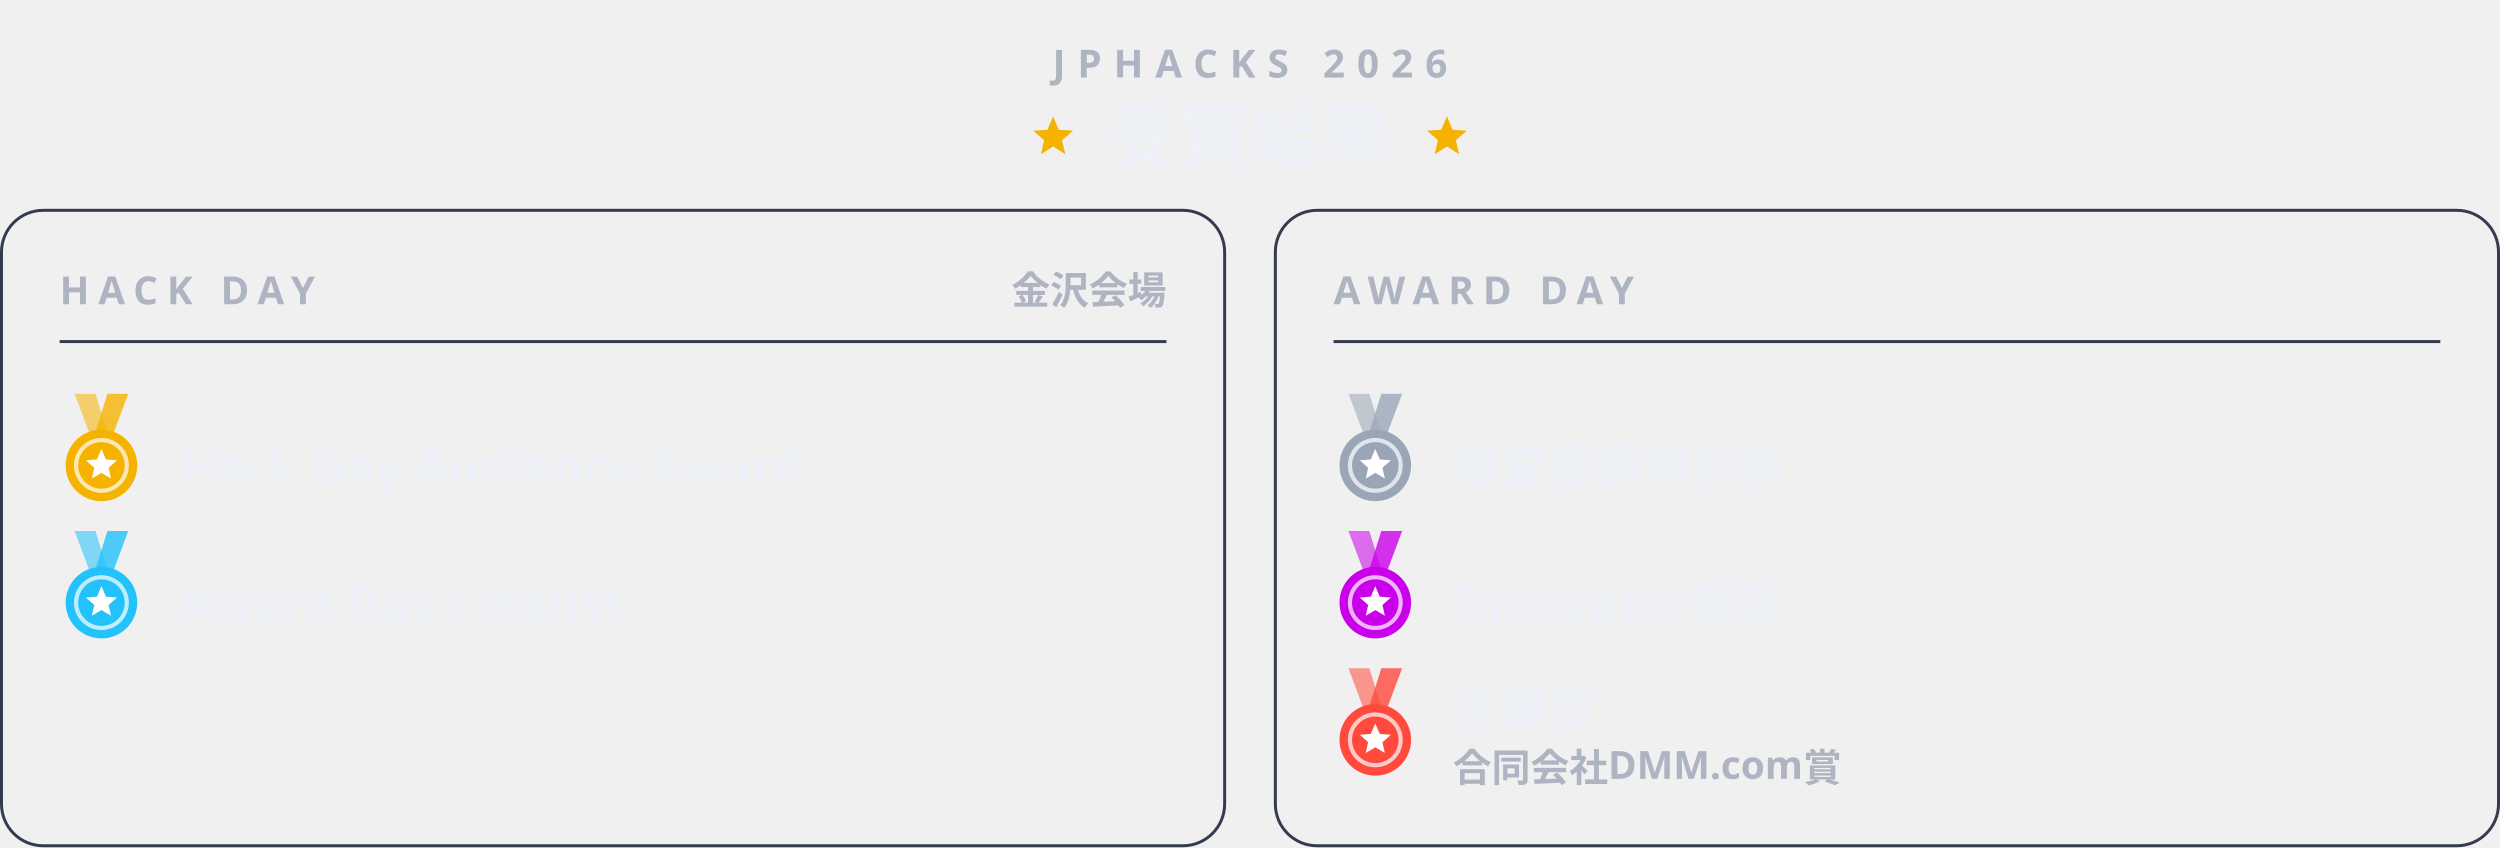
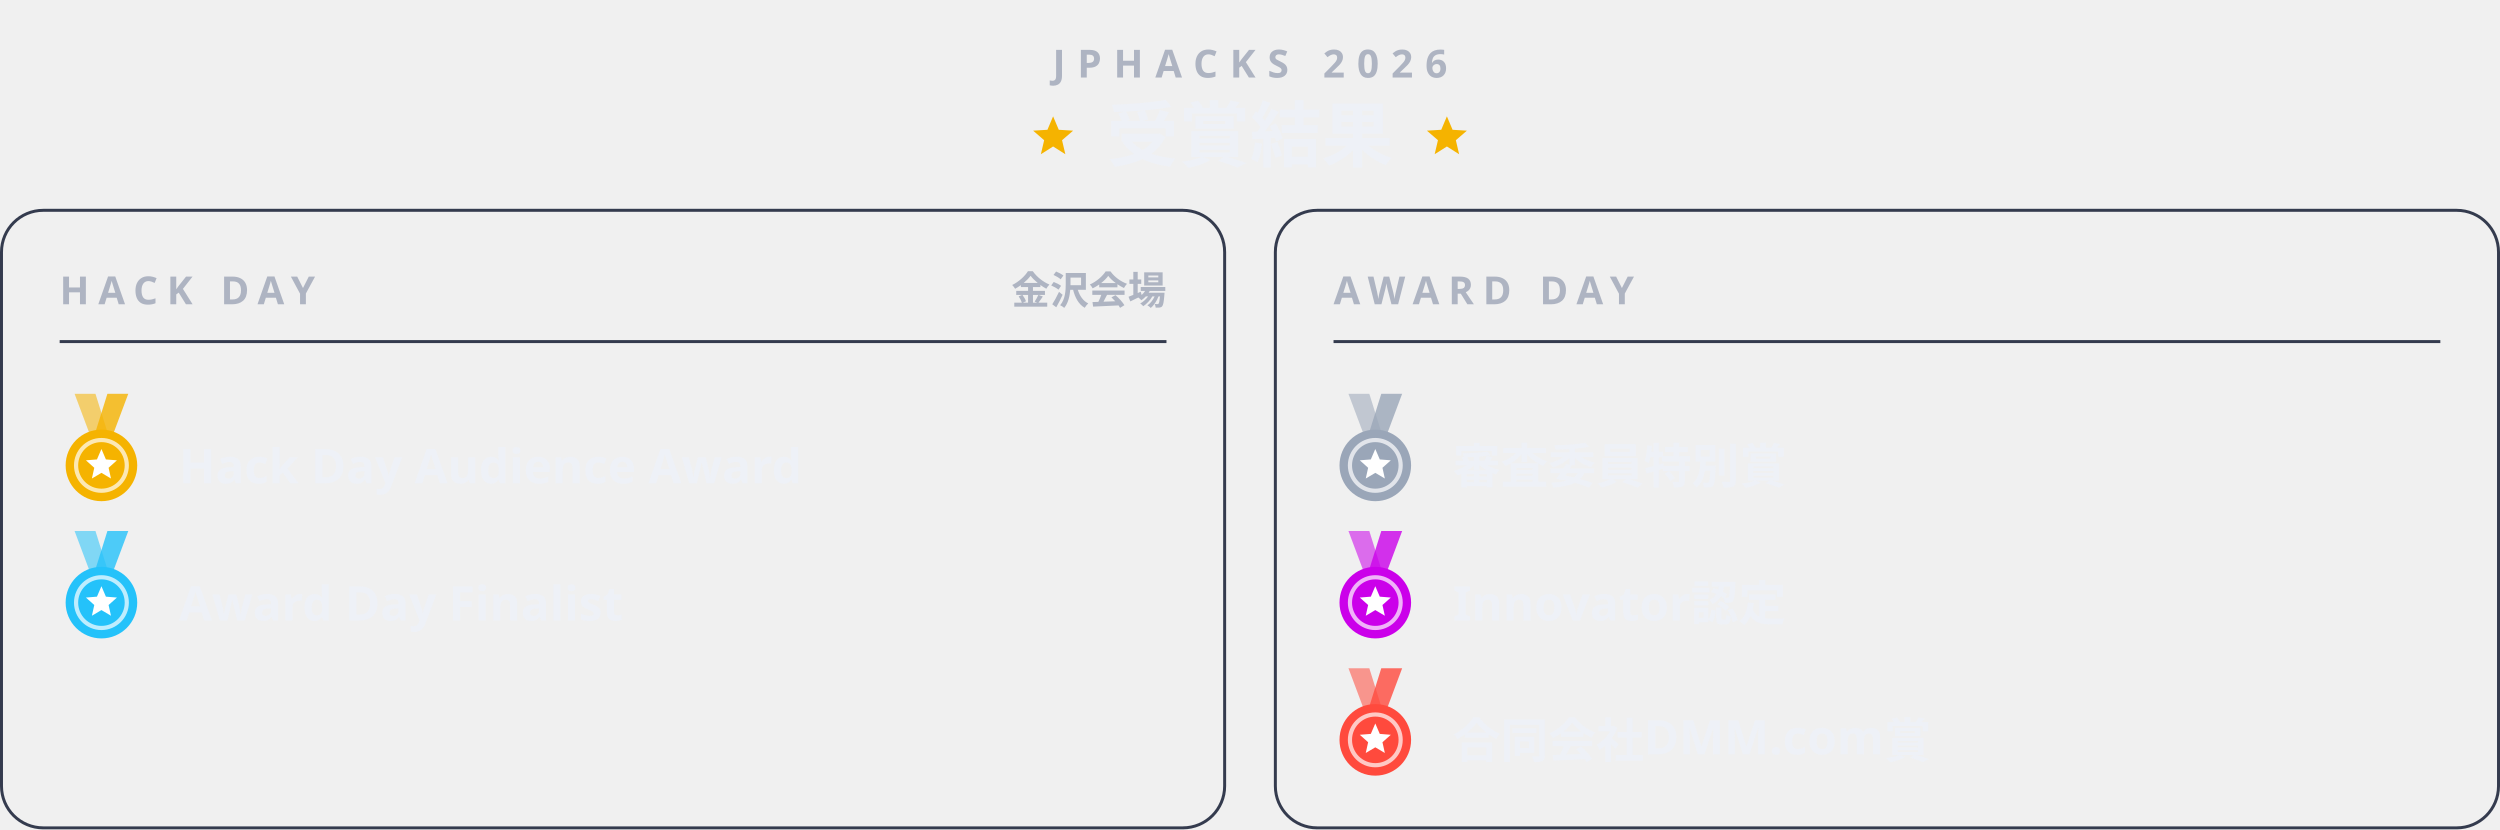
- <svg xmlns="http://www.w3.org/2000/svg" viewBox="0 0 838 284" width="838" height="284" role="img">
+ <svg xmlns="http://www.w3.org/2000/svg" viewBox="0 0 838 278" width="838" height="278" role="img">
  <defs>
    <filter id="glow" x="-30%" y="-30%" width="160%" height="160%">
      <feGaussianBlur stdDeviation="1.6" result="b" />
      <feMerge>
        <feMergeNode in="b" />
        <feMergeNode in="SourceGraphic" />
      </feMerge>
    </filter>
    <linearGradient id="brand" x1="0" y1="0" x2="1" y2="0">
      <stop offset="0" stop-color="#C03BFF" />
      <stop offset=".55" stop-color="#6F86FF" />
      <stop offset="1" stop-color="#22C4FA" />
    </linearGradient>
    <linearGradient id="bg" x1="0" y1="0" x2="1" y2="1">
      <stop offset="0" stop-color="#141827" />
      <stop offset="1" stop-color="#231B35" />
    </linearGradient>
    <style>
.jp{font-family:'Hiragino Sans','Hiragino Kaku Gothic ProN','Yu Gothic UI','Yu Gothic','Meiryo','Noto Sans JP','Noto Sans CJK JP',sans-serif}
.disp{font-family:Impact,Haettenschweiler,'Anton','Arial Narrow Bold','Arial Black',sans-serif}
.gh{font-family:-apple-system,BlinkMacSystemFont,'Segoe UI','Noto Sans',Helvetica,Arial,sans-serif}
.rnd{font-family:RcRounded,'Hiragino Maru Gothic ProN','Yu Gothic UI','Noto Sans JP',sans-serif}
.hand{font-family:RcHand,'Hiragino Maru Gothic ProN','Yu Gothic UI','Noto Sans JP',sans-serif}
.mono{font-family:ui-monospace,SFMono-Regular,'Cascadia Mono',Consolas,'Liberation Mono',monospace}

@keyframes bob{0%,100%{transform:translateY(0)}50%{transform:translateY(-5px)}}
@keyframes blink{0%,90%,100%{transform:scaleY(1)}94%{transform:scaleY(.12)}}
@keyframes flow{to{stroke-dashoffset:-28}}
@keyframes pulse{0%,100%{opacity:.55}50%{opacity:1}}
.bob{animation:bob 2.6s ease-in-out infinite}
.eyes{transform-box:fill-box;transform-origin:center;animation:blink 4.8s infinite}
.flow{stroke-dasharray:6 8;animation:flow 1.1s linear infinite}
.pulse{animation:pulse 2.4s ease-in-out infinite}
@media (prefers-reduced-motion:reduce){.bob,.eyes,.flow,.pulse{animation:none}}
</style>
  </defs>
  <text x="419.0" y="26" class="gh" font-size="13" font-weight="700" fill="#AEB4C2" text-anchor="middle" letter-spacing="4">JPHACKS 2026</text>
  <text x="419.0" y="54" class="gh" font-size="24" font-weight="700" fill="#EEF1F7" text-anchor="middle">受賞結果</text>
  <polygon points="353.0,39.0 354.9,43.5 359.7,43.8 356.0,47.0 357.1,51.7 353.0,49.1 348.9,51.7 350.0,47.0 346.3,43.8 351.1,43.5" fill="#F5B300" opacity="1.0" />
  <polygon points="485.0,39.0 486.9,43.5 491.7,43.8 488.0,47.0 489.1,51.7 485.0,49.1 480.9,51.7 482.0,47.0 478.3,43.8 483.1,43.5" fill="#F5B300" opacity="1.0" />
-   <rect x="0.5" y="70.5" width="410.0" height="213" rx="14" fill="none" stroke="#343B4E" />
+   <rect x="0.5" y="70.5" width="410.0" height="207" rx="14" fill="none" stroke="#343B4E" />
  <text x="20.0" y="102" class="gh" font-size="13" font-weight="700" fill="#AEB4C2" text-anchor="start" letter-spacing="3">HACK DAY</text>
  <text x="391.0" y="102" class="gh" font-size="13" font-weight="600" fill="#AEB4C2" text-anchor="end">金沢会場</text>
  <rect x="20.0" y="114" width="371.0" height="1" fill="#343B4E" />
  <path d="M25.0 132L31.0 148L37.0 148L32.0 132Z" fill="#F5B300" opacity=".55" />
  <path d="M43.0 132L37.0 148L31.0 148L36.0 132Z" fill="#F5B300" opacity=".8" />
  <circle cx="34.0" cy="156" r="12" fill="#F5B300" />
  <circle cx="34.0" cy="156" r="8.5" fill="none" stroke="#FFFFFF" stroke-width="1.4" opacity=".7" />
  <polygon points="34.0,150.5 35.5,154.0 39.2,154.3 36.4,156.8 37.2,160.4 34.0,158.5 30.8,160.4 31.6,156.8 28.8,154.3 32.5,154.0" fill="#FFFFFF" opacity="1.0" />
  <text x="60.0" y="162" class="gh" font-size="16" font-weight="700" fill="#EEF1F7" text-anchor="start">Hack Day Audience Award</text>
  <path d="M25.0 178L31.0 194L37.0 194L32.0 178Z" fill="#24C2FA" opacity=".55" />
  <path d="M43.0 178L37.0 194L31.0 194L36.0 178Z" fill="#24C2FA" opacity=".8" />
  <circle cx="34.0" cy="202" r="12" fill="#24C2FA" />
  <circle cx="34.0" cy="202" r="8.5" fill="none" stroke="#FFFFFF" stroke-width="1.4" opacity=".7" />
  <polygon points="34.0,196.5 35.5,200.0 39.2,200.3 36.4,202.8 37.2,206.4 34.0,204.5 30.8,206.4 31.6,202.8 28.8,200.3 32.5,200.0" fill="#FFFFFF" opacity="1.0" />
  <text x="60.0" y="208" class="gh" font-size="16" font-weight="700" fill="#EEF1F7" text-anchor="start">Award Day Finalist</text>
-   <rect x="427.5" y="70.5" width="410.0" height="213" rx="14" fill="none" stroke="#343B4E" />
+   <rect x="427.5" y="70.5" width="410.0" height="207" rx="14" fill="none" stroke="#343B4E" />
  <text x="447.0" y="102" class="gh" font-size="13" font-weight="700" fill="#AEB4C2" text-anchor="start" letter-spacing="3">AWARD DAY</text>
  <rect x="447.0" y="114" width="371.0" height="1" fill="#343B4E" />
  <path d="M452.0 132L458.0 148L464.0 148L459.0 132Z" fill="#9AA6B8" opacity=".55" />
  <path d="M470.0 132L464.0 148L458.0 148L463.0 132Z" fill="#9AA6B8" opacity=".8" />
  <circle cx="461.0" cy="156" r="12" fill="#9AA6B8" />
  <circle cx="461.0" cy="156" r="8.5" fill="none" stroke="#FFFFFF" stroke-width="1.4" opacity=".7" />
  <polygon points="461.0,150.5 462.5,154.0 466.2,154.3 463.4,156.8 464.2,160.4 461.0,158.5 457.8,160.4 458.6,156.8 455.8,154.3 459.5,154.0" fill="#FFFFFF" opacity="1.0" />
  <text x="487.0" y="162" class="gh" font-size="16" font-weight="700" fill="#EEF1F7" text-anchor="start">審査委員特別賞</text>
  <path d="M452.0 178L458.0 194L464.0 194L459.0 178Z" fill="#CB00EA" opacity=".55" />
  <path d="M470.0 178L464.0 194L458.0 194L463.0 178Z" fill="#CB00EA" opacity=".8" />
  <circle cx="461.0" cy="202" r="12" fill="#CB00EA" />
  <circle cx="461.0" cy="202" r="8.5" fill="none" stroke="#FFFFFF" stroke-width="1.4" opacity=".7" />
  <polygon points="461.0,196.5 462.5,200.0 466.2,200.3 463.4,202.8 464.2,206.4 461.0,204.5 457.8,206.4 458.6,202.8 455.8,200.3 459.5,200.0" fill="#FFFFFF" opacity="1.0" />
  <text x="487.0" y="208" class="gh" font-size="16" font-weight="700" fill="#EEF1F7" text-anchor="start">Innovator認定</text>
  <path d="M452.0 224L458.0 240L464.0 240L459.0 224Z" fill="#FF4A3D" opacity=".55" />
  <path d="M470.0 224L464.0 240L458.0 240L463.0 224Z" fill="#FF4A3D" opacity=".8" />
  <circle cx="461.0" cy="248" r="12" fill="#FF4A3D" />
  <circle cx="461.0" cy="248" r="8.5" fill="none" stroke="#FFFFFF" stroke-width="1.4" opacity=".7" />
  <polygon points="461.0,242.5 462.5,246.0 466.2,246.3 463.4,248.8 464.2,252.4 461.0,250.5 457.8,252.4 458.6,248.8 455.8,246.3 459.5,246.0" fill="#FFFFFF" opacity="1.0" />
-   <text x="487.0" y="243" class="gh" font-size="16" font-weight="700" fill="#EEF1F7" text-anchor="start">企業賞</text>
-   <text x="487.0" y="262" class="gh" font-size="13" font-weight="600" fill="#AEB4C2" text-anchor="start">合同会社DMM.com賞</text>
+   <text x="487.0" y="254" class="gh" font-size="16" font-weight="700" fill="#EEF1F7" text-anchor="start">合同会社DMM.com賞</text>
</svg>
